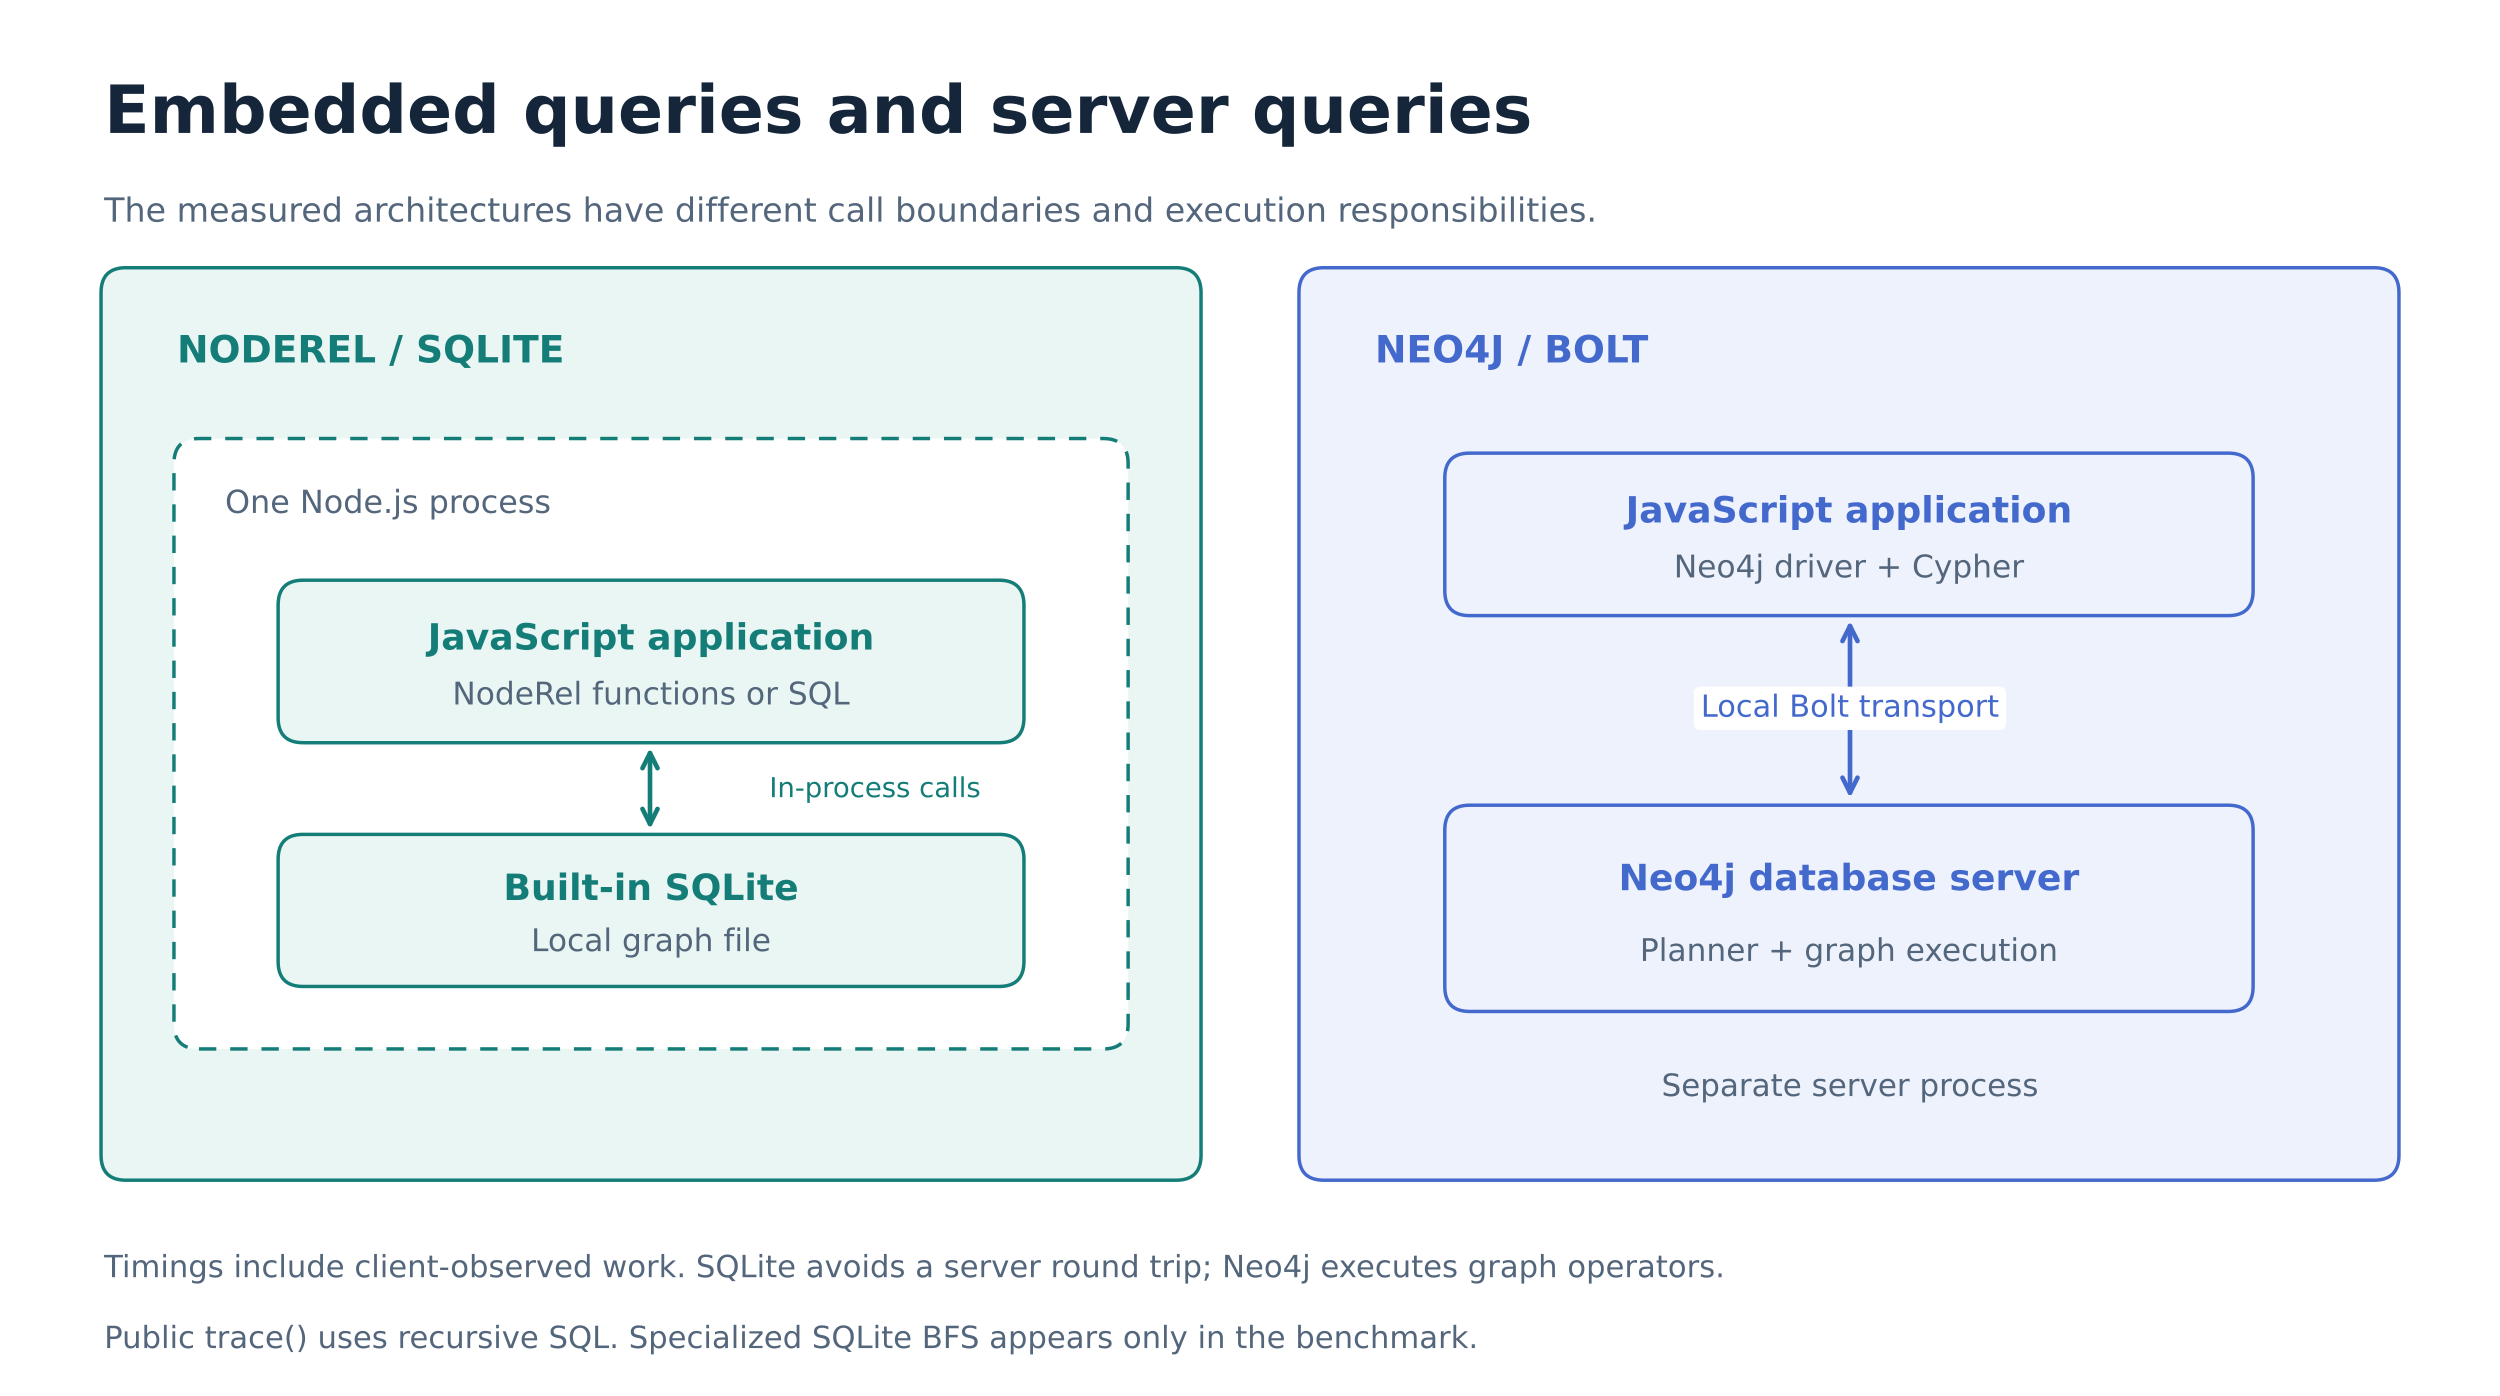
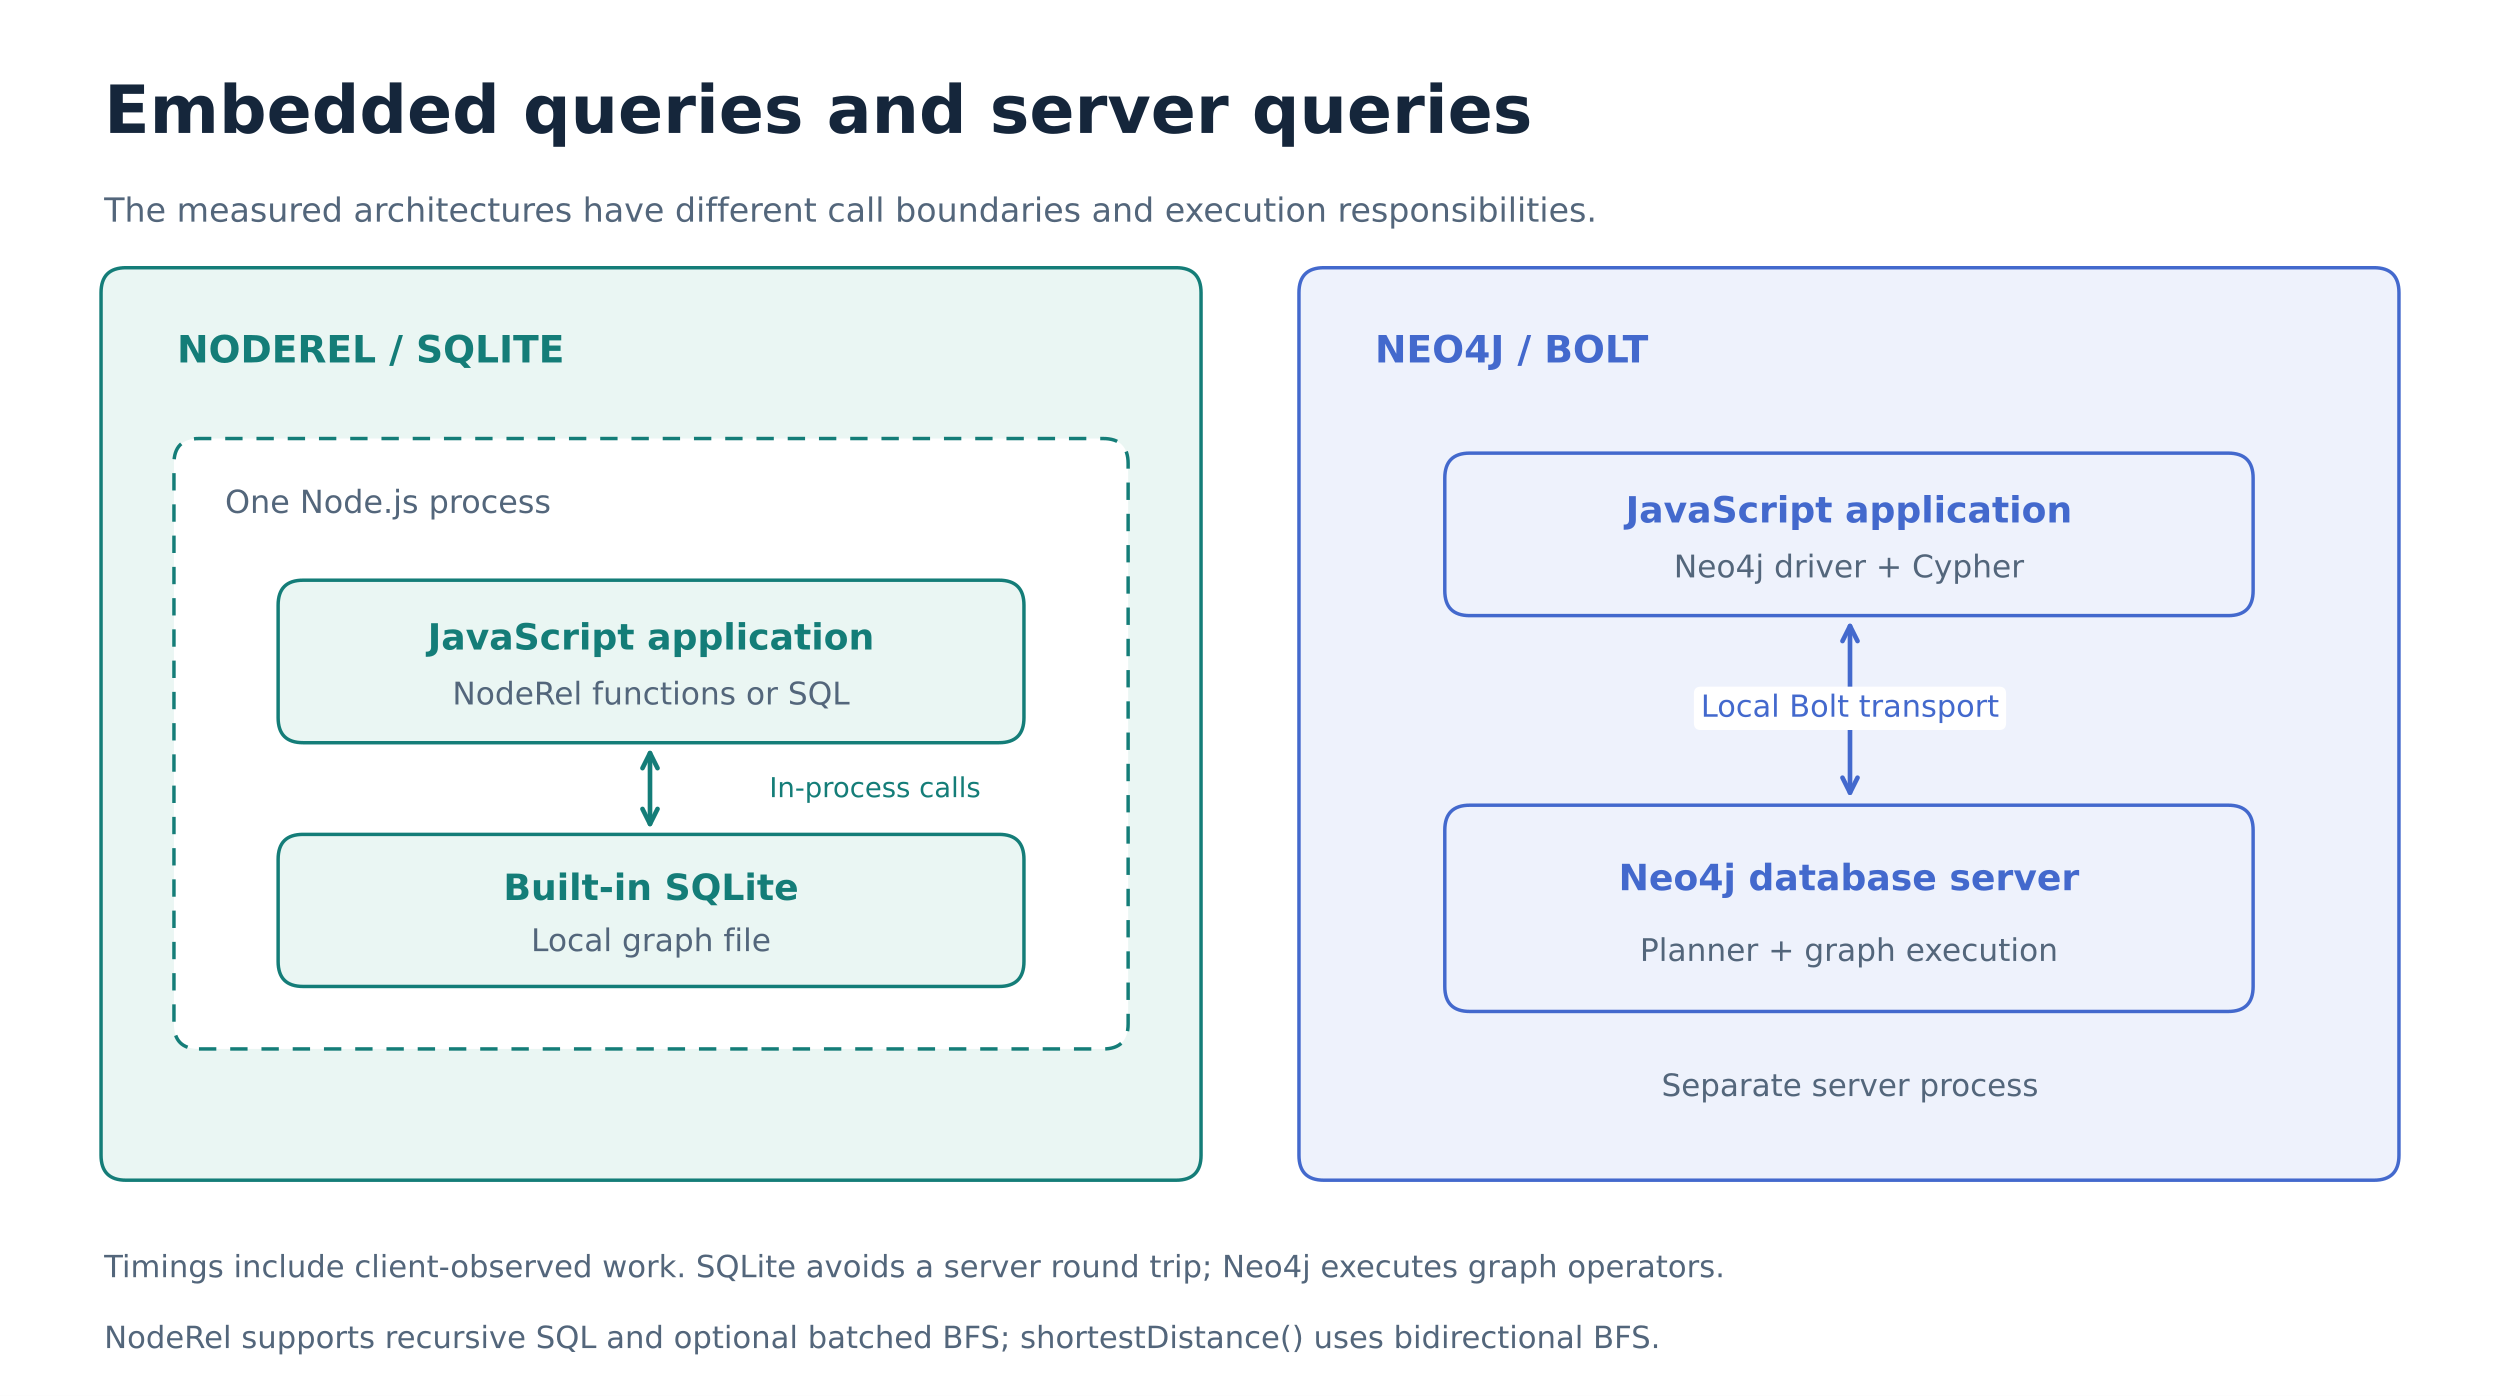
<svg xmlns="http://www.w3.org/2000/svg" width="864pt" height="482.4pt" viewBox="0 0 864 482.4" version="1.1">
  <defs>
    <style type="text/css">*{stroke-linejoin: round; stroke-linecap: butt}</style>
  </defs>
  <g id="figure_1">
    <g id="patch_1">
      <path d="M 0 482.4  L 864 482.4  L 864 0  L 0 0  z " style="fill: #ffffff" />
    </g>
    <g id="axes_1">
      <g id="patch_2">
        <path d="M 43.56 407.88  L 406.44 407.88  Q 415.08 407.88 415.08 399.24  L 415.08 101.16  Q 415.08 92.52 406.44 92.52  L 43.56 92.52  Q 34.92 92.52 34.92 101.16  L 34.92 399.24  Q 34.92 407.88 43.56 407.88  z " clip-path="url(#pe791e8a21a)" style="fill: #eaf6f3; stroke: #147d78; stroke-width: 1.2; stroke-linejoin: miter" />
      </g>
      <g id="patch_3">
        <path d="M 457.56 407.88  L 820.44 407.88  Q 829.08 407.88 829.08 399.24  L 829.08 101.16  Q 829.08 92.52 820.44 92.52  L 457.56 92.52  Q 448.92 92.52 448.92 101.16  L 448.92 399.24  Q 448.92 407.88 457.56 407.88  z " clip-path="url(#pe791e8a21a)" style="fill: #eef2fc; stroke: #4369cd; stroke-width: 1.2; stroke-linejoin: miter" />
      </g>
      <g id="patch_4">
        <path d="M 68.76 362.52  L 381.24 362.52  Q 389.88 362.52 389.88 353.88  L 389.88 160.2  Q 389.88 151.56 381.24 151.56  L 68.76 151.56  Q 60.12 151.56 60.12 160.2  L 60.12 353.88  Q 60.12 362.52 68.76 362.52  z " clip-path="url(#pe791e8a21a)" style="fill: #ffffff; stroke-dasharray: 6,4.8; stroke-dashoffset: 0; stroke: #147d78; stroke-width: 1.2; stroke-linejoin: miter" />
      </g>
      <g id="patch_5">
        <path d="M 104.76 256.68  L 345.24 256.68  Q 353.88 256.68 353.88 248.04  L 353.88 209.16  Q 353.88 200.52 345.24 200.52  L 104.76 200.52  Q 96.12 200.52 96.12 209.16  L 96.12 248.04  Q 96.12 256.68 104.76 256.68  z " clip-path="url(#pe791e8a21a)" style="fill: #eaf6f3; stroke: #147d78; stroke-width: 1.2; stroke-linejoin: miter" />
      </g>
      <g id="patch_6">
        <path d="M 104.76 340.92  L 345.24 340.92  Q 353.88 340.92 353.88 332.28  L 353.88 297  Q 353.88 288.36 345.24 288.36  L 104.76 288.36  Q 96.12 288.36 96.12 297  L 96.12 332.28  Q 96.12 340.92 104.76 340.92  z " clip-path="url(#pe791e8a21a)" style="fill: #eaf6f3; stroke: #147d78; stroke-width: 1.2; stroke-linejoin: miter" />
      </g>
      <g id="patch_7">
        <path d="M 507.96 212.76  L 770.04 212.76  Q 778.68 212.76 778.68 204.12  L 778.68 165.24  Q 778.68 156.6 770.04 156.6  L 507.96 156.6  Q 499.32 156.6 499.32 165.24  L 499.32 204.12  Q 499.32 212.76 507.96 212.76  z " clip-path="url(#pe791e8a21a)" style="fill: #eef2fc; stroke: #4369cd; stroke-width: 1.2; stroke-linejoin: miter" />
      </g>
      <g id="patch_8">
        <path d="M 507.96 349.56  L 770.04 349.56  Q 778.68 349.56 778.68 340.92  L 778.68 286.92  Q 778.68 278.28 770.04 278.28  L 507.96 278.28  Q 499.32 278.28 499.32 286.92  L 499.32 340.92  Q 499.32 349.56 507.96 349.56  z " clip-path="url(#pe791e8a21a)" style="fill: #eef2fc; stroke: #4369cd; stroke-width: 1.2; stroke-linejoin: miter" />
      </g>
      <g id="patch_9">
        <path d="M 224.64 260.269  L 224.64 284.771  " clip-path="url(#pe791e8a21a)" style="fill: none; stroke: #147d78; stroke-width: 1.6; stroke-linecap: round" />
        <path d="M 222.04 265.469  L 224.64 260.269  L 227.24 265.469  " clip-path="url(#pe791e8a21a)" style="fill: none; stroke: #147d78; stroke-width: 1.6; stroke-linecap: round" />
        <path d="M 227.24 279.571  L 224.64 284.771  L 222.04 279.571  " clip-path="url(#pe791e8a21a)" style="fill: none; stroke: #147d78; stroke-width: 1.6; stroke-linecap: round" />
      </g>
      <g id="patch_10">
        <path d="M 639.36 216.349  L 639.36 273.971  " clip-path="url(#pe791e8a21a)" style="fill: none; stroke: #4369cd; stroke-width: 1.6; stroke-linecap: round" />
        <path d="M 636.76 221.549  L 639.36 216.349  L 641.96 221.549  " clip-path="url(#pe791e8a21a)" style="fill: none; stroke: #4369cd; stroke-width: 1.6; stroke-linecap: round" />
        <path d="M 641.96 268.771  L 639.36 273.971  L 636.76 268.771  " clip-path="url(#pe791e8a21a)" style="fill: none; stroke: #4369cd; stroke-width: 1.6; stroke-linecap: round" />
      </g>
      <g id="text_1">
        <text style="font-weight: 700; font-size: 23px; font-family: 'DejaVu Sans'; text-anchor: start; fill: #15263b" x="36" y="45.947" transform="rotate(-0 36 45.94656)">Embedded queries and server queries</text>
      </g>
      <g id="text_2">
        <text style="font-size: 11.5px; font-family: 'DejaVu Sans'; text-anchor: start; fill: #53667b" x="36" y="76.613" transform="rotate(-0 36 76.61328)">The measured architectures have different call boundaries and execution responsibilities.</text>
      </g>
      <g id="text_3">
        <text style="font-weight: 700; font-size: 13px; font-family: 'DejaVu Sans'; text-anchor: start; fill: #147d78" x="61.2" y="125.267" transform="rotate(-0 61.2 125.2672)">NODEREL / SQLITE</text>
      </g>
      <g id="text_4">
        <text style="font-weight: 700; font-size: 13px; font-family: 'DejaVu Sans'; text-anchor: start; fill: #4369cd" x="475.2" y="125.267" transform="rotate(-0 475.2 125.2672)">NEO4J / BOLT</text>
      </g>
      <g id="text_5">
        <text style="font-size: 11px; font-family: 'DejaVu Sans'; text-anchor: start; fill: #53667b" x="77.76" y="177.275" transform="rotate(-0 77.76 177.2753)">One Node.js process</text>
      </g>
      <g id="text_6">
        <text style="font-weight: 700; font-size: 12.5px; font-family: 'DejaVu Sans'; text-anchor: middle; fill: #147d78" x="225" y="224.489" transform="rotate(-0 225 224.4892)">JavaScript application</text>
      </g>
      <g id="text_7">
        <text style="font-size: 10.8px; font-family: 'DejaVu Sans'; text-anchor: middle; fill: #53667b" x="225" y="243.46" transform="rotate(-0 225 243.4601)">NodeRel functions or SQL</text>
      </g>
      <g id="text_8">
        <text style="font-weight: 700; font-size: 12.5px; font-family: 'DejaVu Sans'; text-anchor: middle; fill: #147d78" x="225" y="311.033" transform="rotate(-0 225 311.0332)">Built-in SQLite</text>
      </g>
      <g id="text_9">
        <text style="font-size: 10.8px; font-family: 'DejaVu Sans'; text-anchor: middle; fill: #53667b" x="225" y="328.708" transform="rotate(-0 225 328.7081)">Local graph file</text>
      </g>
      <g id="text_10">
        <g id="patch_11">
          <path d="M 265.878 279.662  L 338.922 279.662  Q 341.107 279.662 341.107 277.477  L 341.107 268.283  Q 341.107 266.098 338.922 266.098  L 265.878 266.098  Q 263.693 266.098 263.693 268.283  L 263.693 277.477  Q 263.693 279.662 265.878 279.662  z " style="fill: #ffffff" />
        </g>
        <text style="font-size: 9.5px; font-family: 'DejaVu Sans'; text-anchor: middle; fill: #147d78" x="302.4" y="275.501" transform="rotate(-0 302.4 275.5014)">In-process calls</text>
      </g>
      <g id="text_11">
        <text style="font-weight: 700; font-size: 12.5px; font-family: 'DejaVu Sans'; text-anchor: middle; fill: #4369cd" x="639" y="180.569" transform="rotate(-0 639 180.5692)">JavaScript application</text>
      </g>
      <g id="text_12">
        <text style="font-size: 10.8px; font-family: 'DejaVu Sans'; text-anchor: middle; fill: #53667b" x="639" y="199.54" transform="rotate(-0 639 199.5401)">Neo4j driver + Cypher</text>
      </g>
      <g id="text_13">
        <text style="font-weight: 700; font-size: 12.5px; font-family: 'DejaVu Sans'; text-anchor: middle; fill: #4369cd" x="639" y="307.644" transform="rotate(-0 639 307.6436)">Neo4j database server</text>
      </g>
      <g id="text_14">
        <text style="font-size: 10.8px; font-family: 'DejaVu Sans'; text-anchor: middle; fill: #53667b" x="639" y="332.107" transform="rotate(-0 639 332.1065)">Planner + graph execution</text>
      </g>
      <g id="text_15">
        <g id="patch_12">
          <path d="M 587.826 252.296  L 690.894 252.296  Q 693.309 252.296 693.309 249.881  L 693.309 239.719  Q 693.309 237.304 690.894 237.304  L 587.826 237.304  Q 585.411 237.304 585.411 239.719  L 585.411 249.881  Q 585.411 252.296 587.826 252.296  z " style="fill: #ffffff" />
        </g>
        <text style="font-size: 10.5px; font-family: 'DejaVu Sans'; text-anchor: middle; fill: #4369cd" x="639.36" y="247.697" transform="rotate(-0 639.36 247.6973)">Local Bolt transport</text>
      </g>
      <g id="text_16">
        <text style="font-size: 10.7px; font-family: 'DejaVu Sans'; text-anchor: middle; fill: #53667b" x="639.36" y="378.793" transform="rotate(-0 639.36 378.7925)">Separate server process</text>
      </g>
      <g id="text_17">
        <text style="font-size: 10.6px; font-family: 'DejaVu Sans'; text-anchor: start; fill: #53667b" x="36" y="441.405" transform="rotate(-0 36 441.4049)">Timings include client-observed work. SQLite avoids a server round trip; Neo4j executes graph operators.</text>
      </g>
      <g id="text_18">
-         <text style="font-size: 10.6px; font-family: 'DejaVu Sans'; text-anchor: start; fill: #53667b" x="36" y="465.885" transform="rotate(-0 36 465.8849)">Public trace() uses recursive SQL. Specialized SQLite BFS appears only in the benchmark.</text>
+         <text style="font-size: 10.6px; font-family: 'DejaVu Sans'; text-anchor: start; fill: #53667b" x="36" y="465.885" transform="rotate(-0 36 465.8849)">NodeRel supports recursive SQL and optional batched BFS; shortestDistance() uses bidirectional BFS.</text>
      </g>
    </g>
  </g>
  <defs>
    <clipPath id="pe791e8a21a">
      <rect x="0" y="0" width="864" height="482.4" />
    </clipPath>
  </defs>
</svg>
